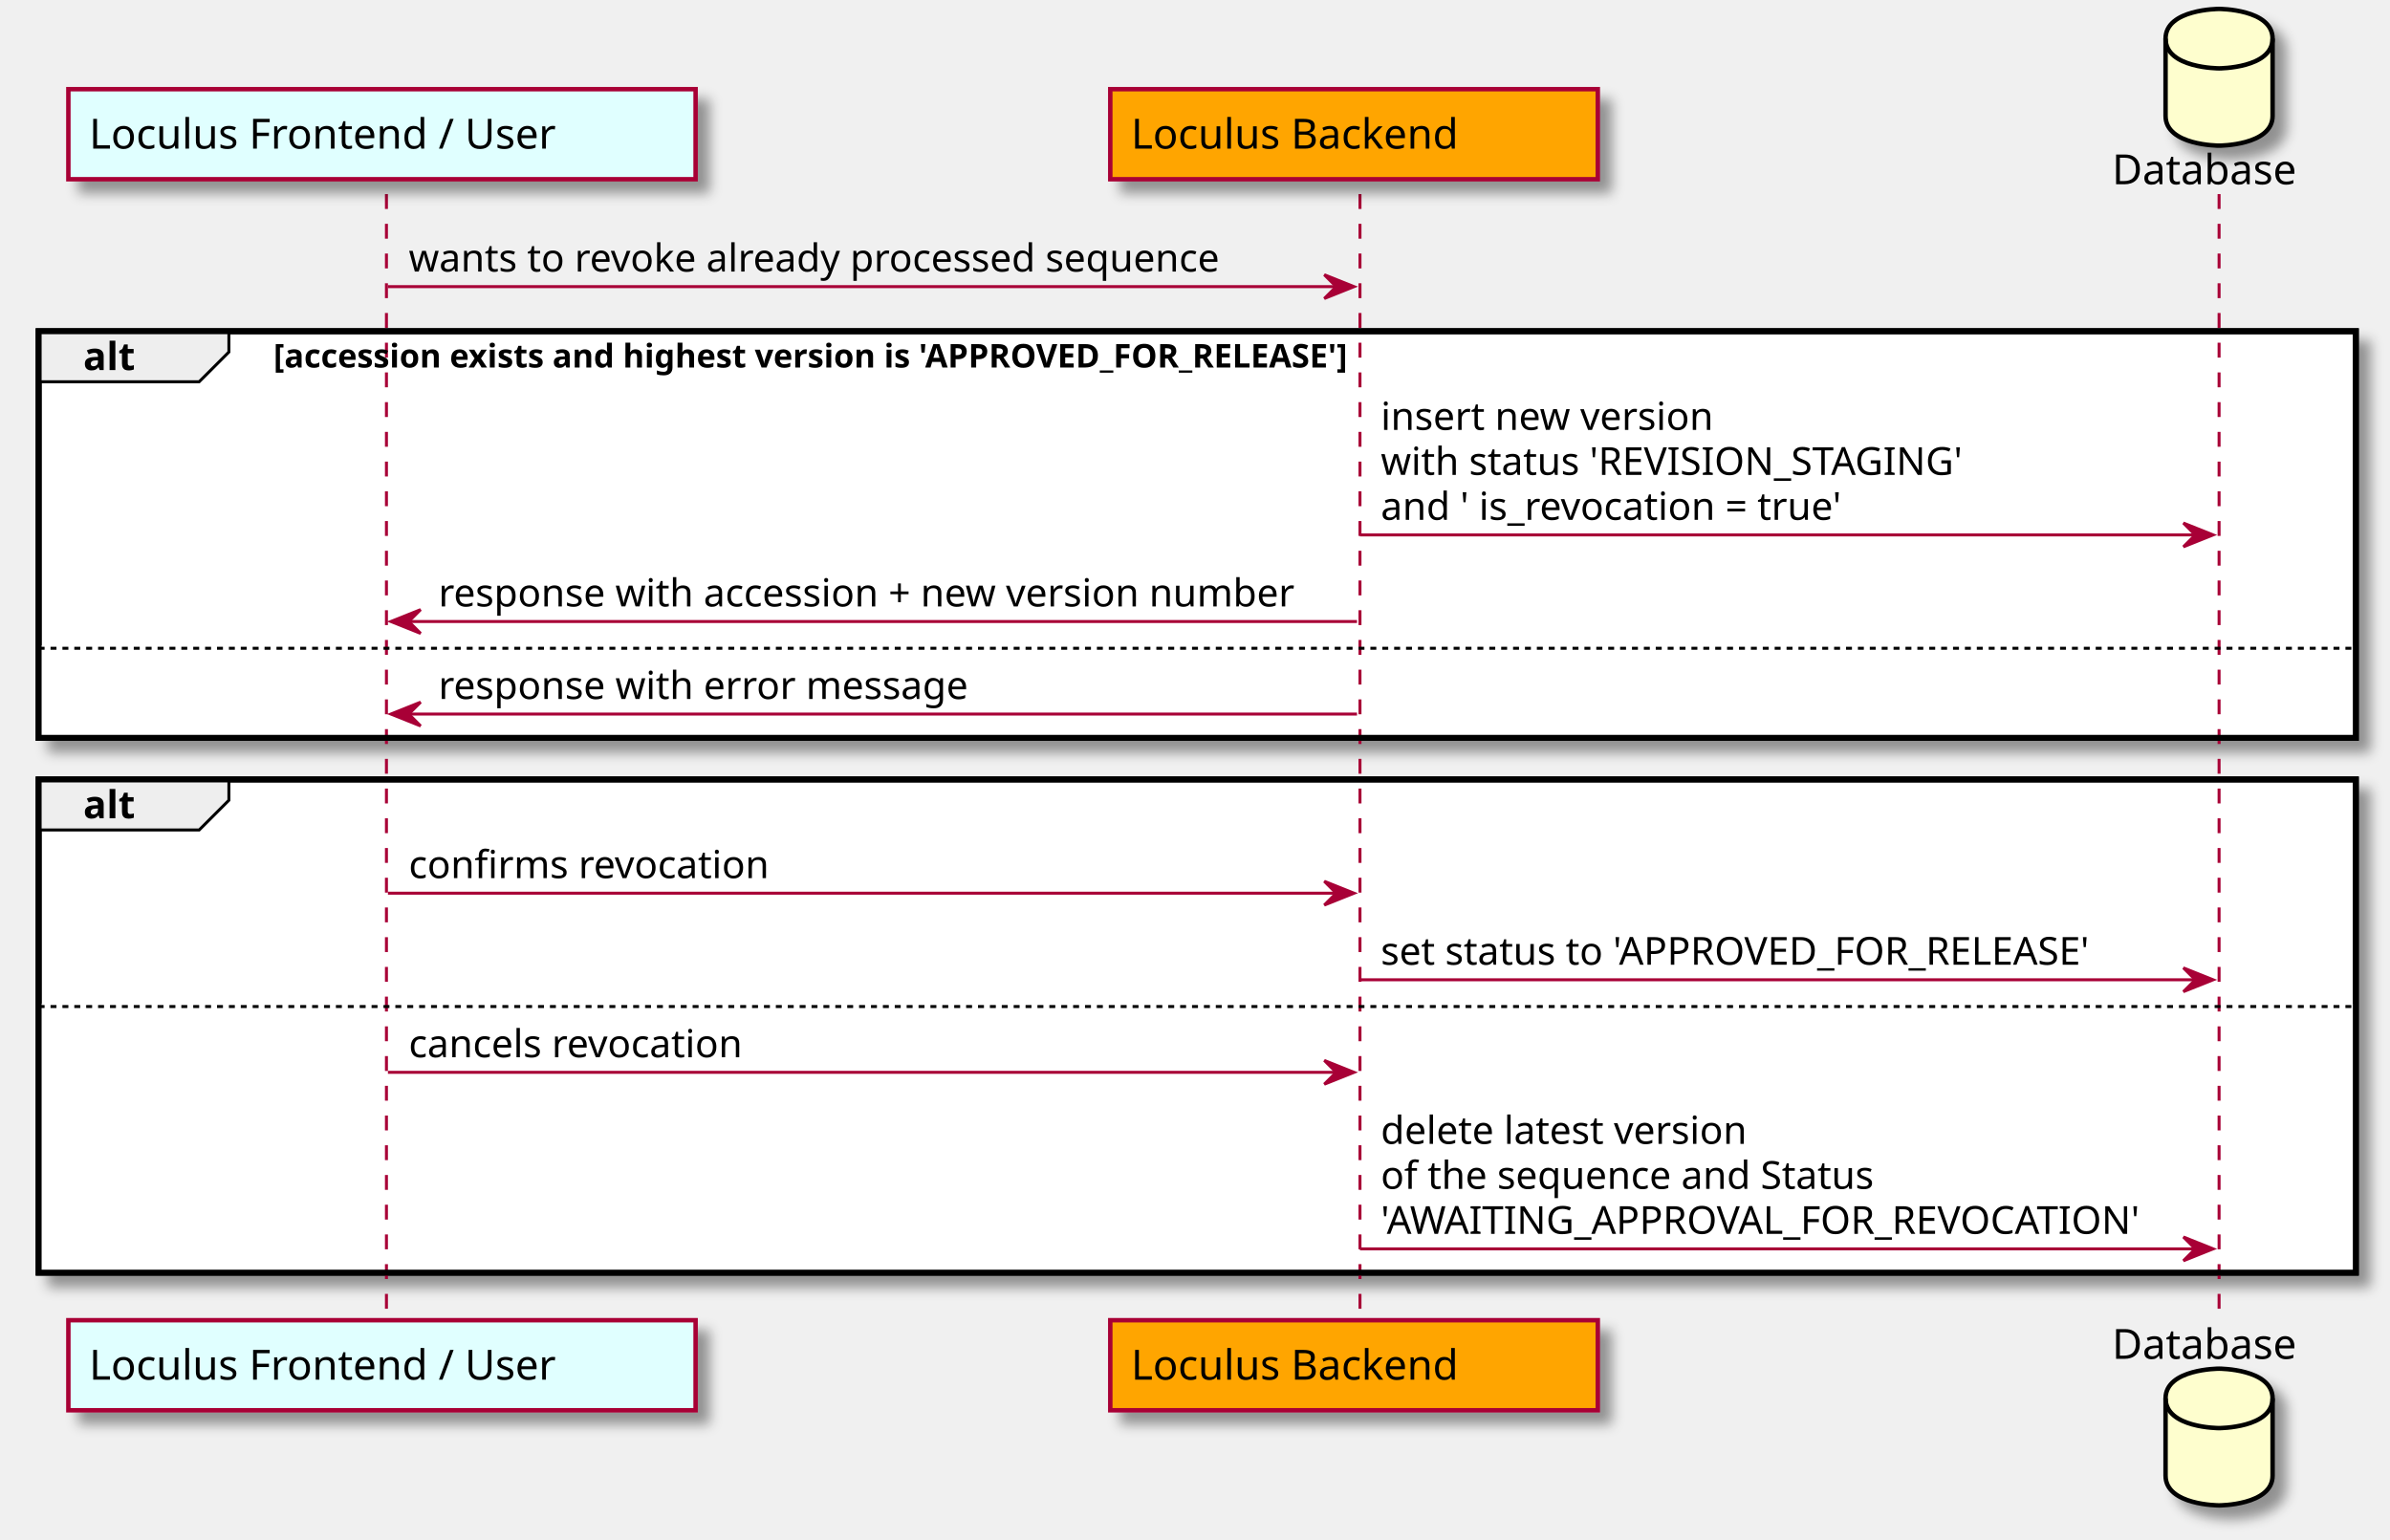
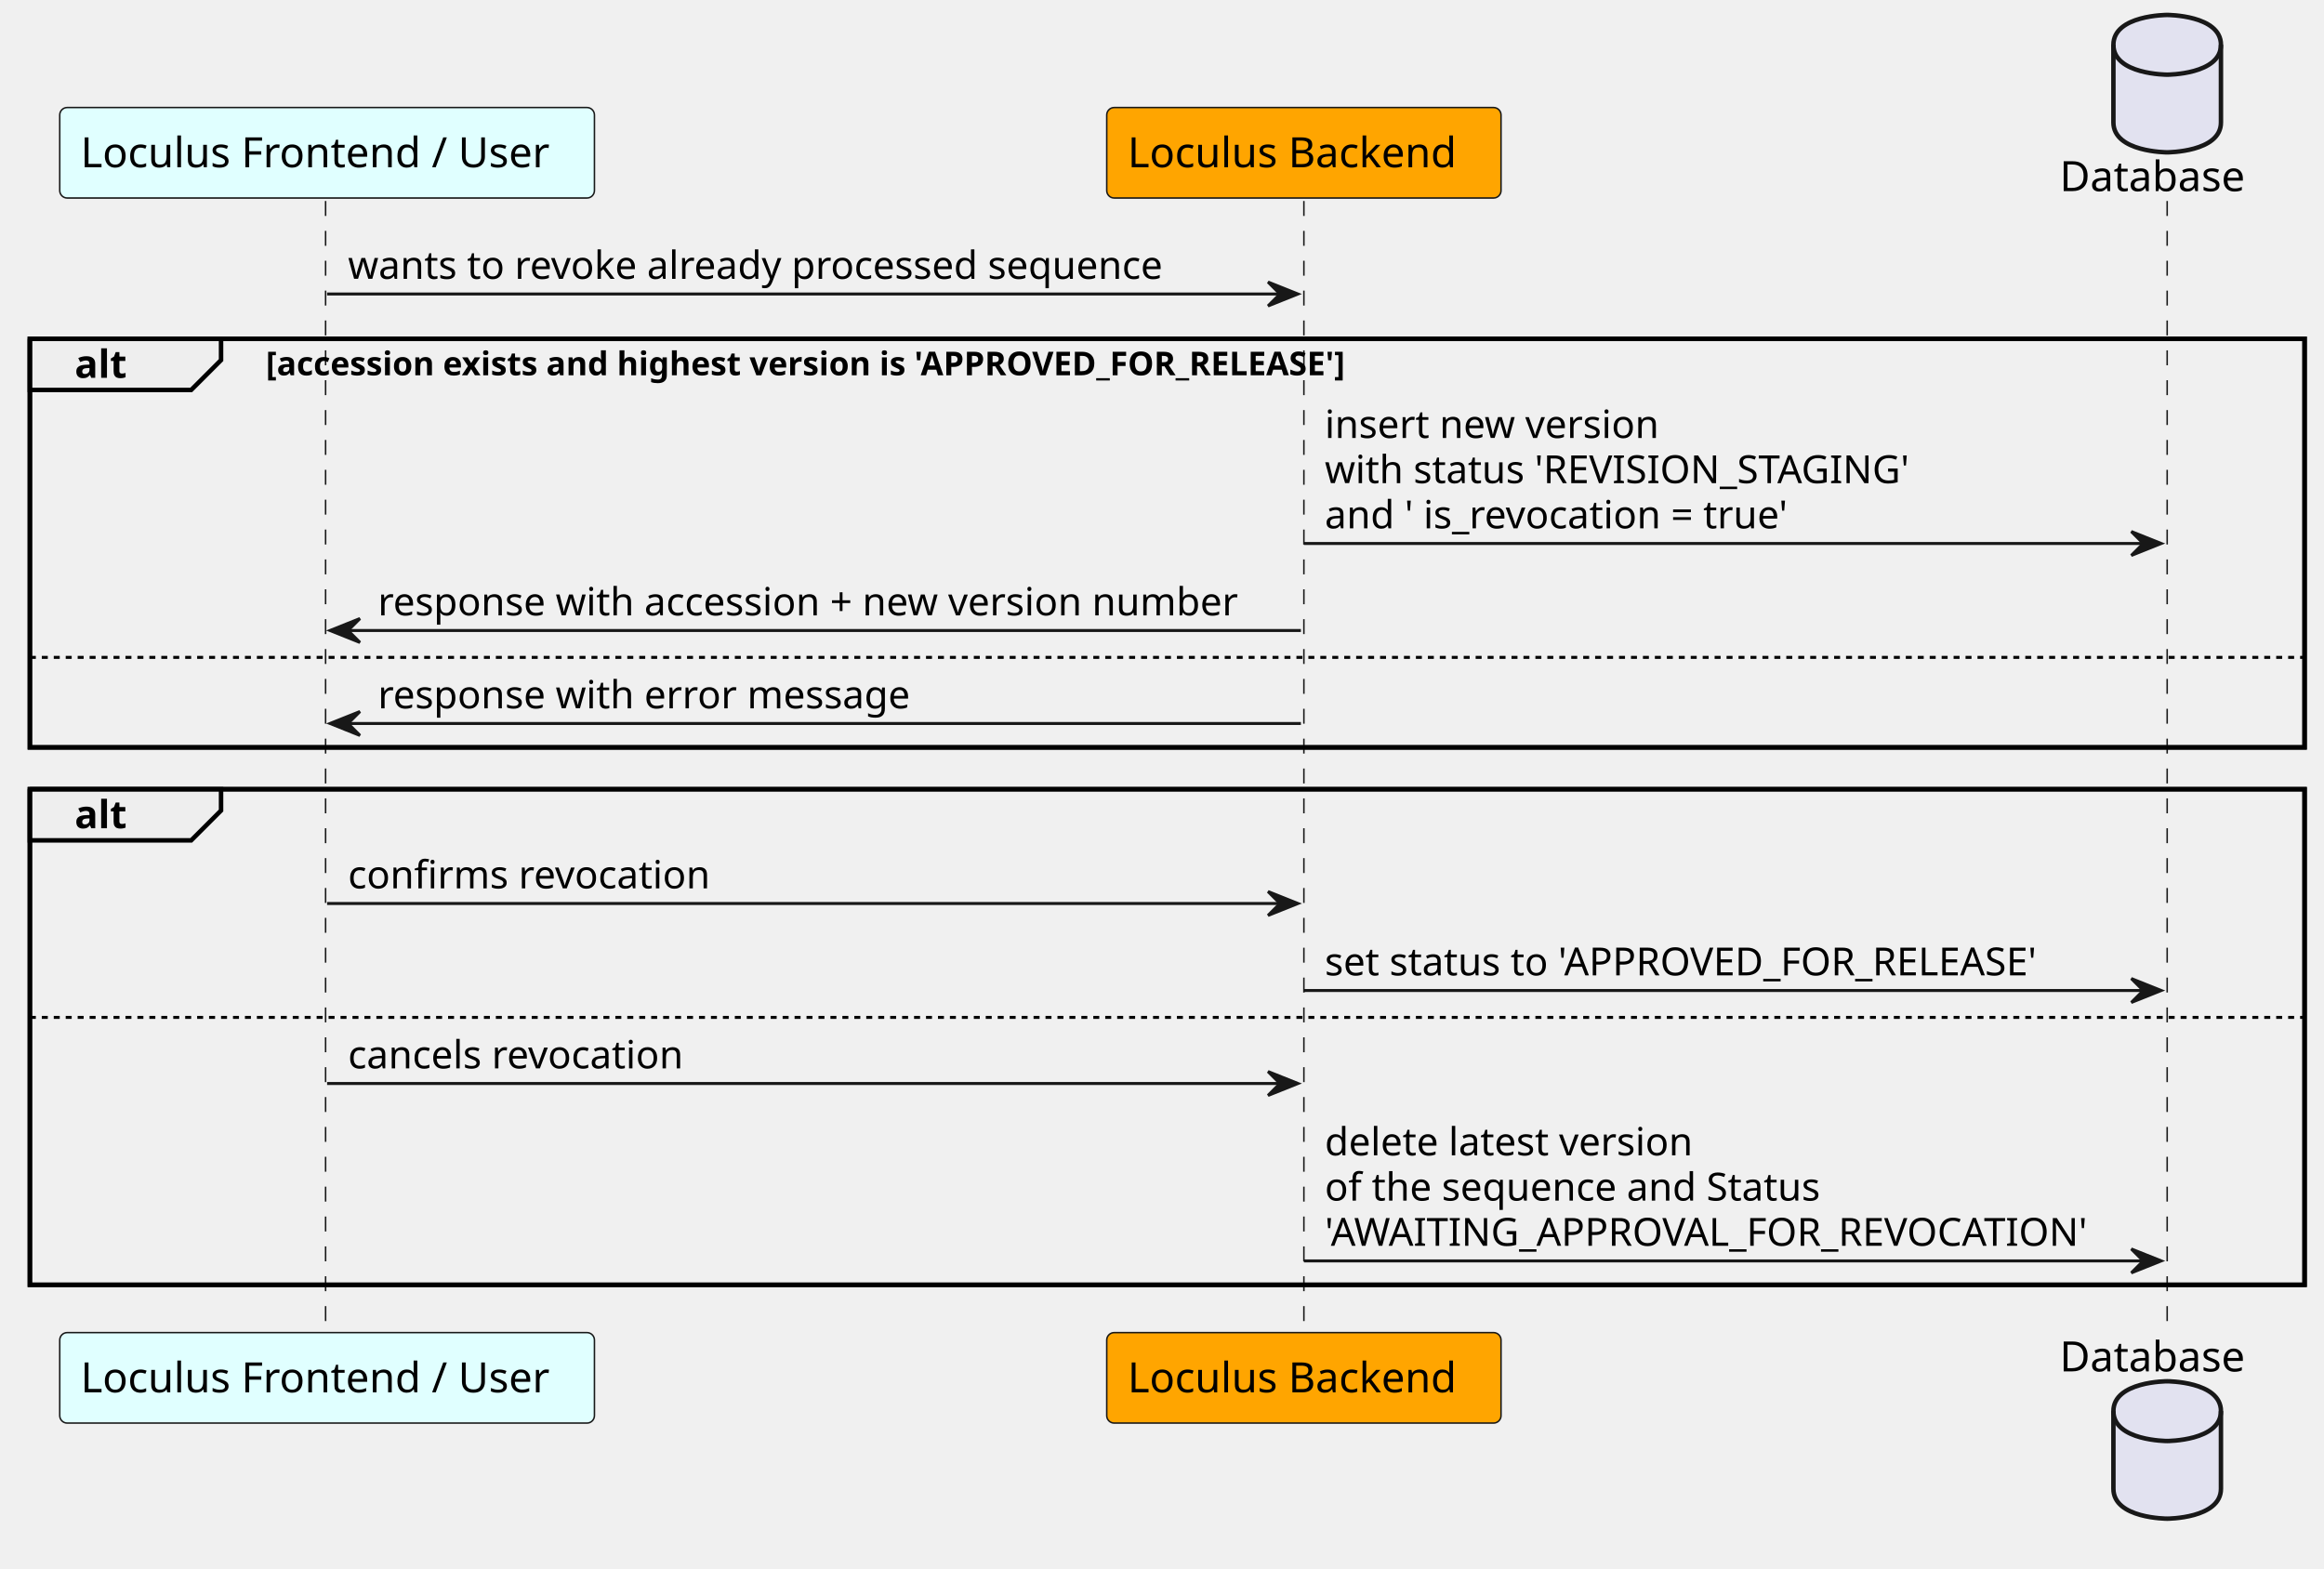
- <svg xmlns="http://www.w3.org/2000/svg" contentScriptType="application/ecmascript" contentStyleType="text/css" height="518px" preserveAspectRatio="none" style="width:804px;height:518px;" version="1.1" viewBox="0 0 804 518" width="804px" zoomAndPan="magnify">
-   <defs>
-     <filter height="300%" id="f1hyef98thtld9" width="300%" x="-1" y="-1">
-       <feGaussianBlur result="blurOut" stdDeviation="2.0" />
-       <feColorMatrix in="blurOut" result="blurOut2" type="matrix" values="0 0 0 0 0 0 0 0 0 0 0 0 0 0 0 0 0 0 .4 0" />
-       <feOffset dx="4.0" dy="4.0" in="blurOut2" result="blurOut3" />
-       <feBlend in="SourceGraphic" in2="blurOut3" mode="normal" />
-     </filter>
-   </defs>
+ <svg xmlns="http://www.w3.org/2000/svg" contentStyleType="text/css" height="525px" preserveAspectRatio="none" style="width:778px;height:525px;background:#FFFFFF;" version="1.1" viewBox="0 0 778 525" width="778px" zoomAndPan="magnify">
+   <defs />
  <g>
-     <rect fill="#FFFFFF" filter="url(#f1hyef98thtld9)" height="136.797" style="stroke: #000000; stroke-width: 2.0;" width="779.5" x="13" y="111.43" />
-     <rect fill="#FFFFFF" height="31.133" style="stroke: none; stroke-width: 1.0;" width="779.5" x="13" y="217.094" />
-     <rect fill="#FFFFFF" filter="url(#f1hyef98thtld9)" height="165.93" style="stroke: #000000; stroke-width: 2.0;" width="779.5" x="13" y="262.227" />
-     <rect fill="#FFFFFF" height="90.531" style="stroke: none; stroke-width: 1.0;" width="779.5" x="13" y="337.625" />
-     <line style="stroke: #A80036; stroke-width: 1.0; stroke-dasharray: 5.0,5.0;" x1="130" x2="130" y1="65.297" y2="445.156" />
-     <line style="stroke: #A80036; stroke-width: 1.0; stroke-dasharray: 5.0,5.0;" x1="457.5" x2="457.5" y1="65.297" y2="445.156" />
-     <line style="stroke: #A80036; stroke-width: 1.0; stroke-dasharray: 5.0,5.0;" x1="746.5" x2="746.5" y1="65.297" y2="445.156" />
-     <rect fill="#E0FFFF" filter="url(#f1hyef98thtld9)" height="30.297" style="stroke: #A80036; stroke-width: 1.5;" width="211" x="23" y="30" />
-     <text fill="#000000" font-family="sans-serif" font-size="14" lengthAdjust="spacingAndGlyphs" textLength="197" x="30" y="49.995">Loculus Frontend / User</text>
-     <rect fill="#E0FFFF" filter="url(#f1hyef98thtld9)" height="30.297" style="stroke: #A80036; stroke-width: 1.5;" width="211" x="23" y="444.156" />
-     <text fill="#000000" font-family="sans-serif" font-size="14" lengthAdjust="spacingAndGlyphs" textLength="197" x="30" y="464.151">Loculus Frontend / User</text>
-     <rect fill="#FFA500" filter="url(#f1hyef98thtld9)" height="30.297" style="stroke: #A80036; stroke-width: 1.5;" width="164" x="373.5" y="30" />
-     <text fill="#000000" font-family="sans-serif" font-size="14" lengthAdjust="spacingAndGlyphs" textLength="150" x="380.5" y="49.995">Loculus Backend</text>
-     <rect fill="#FFA500" filter="url(#f1hyef98thtld9)" height="30.297" style="stroke: #A80036; stroke-width: 1.5;" width="164" x="373.5" y="444.156" />
-     <text fill="#000000" font-family="sans-serif" font-size="14" lengthAdjust="spacingAndGlyphs" textLength="150" x="380.5" y="464.151">Loculus Backend</text>
-     <text fill="#000000" font-family="sans-serif" font-size="14" lengthAdjust="spacingAndGlyphs" textLength="66" x="710.5" y="61.995">Database</text>
-     <path d="M728.5,13 C728.5,3 746.5,3 746.5,3 C746.5,3 764.5,3 764.5,13 L764.5,39 C764.5,49 746.5,49 746.5,49 C746.5,49 728.5,49 728.5,39 L728.5,13 " fill="#FEFECE" filter="url(#f1hyef98thtld9)" style="stroke: #000000; stroke-width: 1.5;" />
-     <path d="M728.5,13 C728.5,23 746.5,23 746.5,23 C746.5,23 764.5,23 764.5,13 " fill="none" style="stroke: #000000; stroke-width: 1.5;" />
-     <text fill="#000000" font-family="sans-serif" font-size="14" lengthAdjust="spacingAndGlyphs" textLength="66" x="710.5" y="457.151">Database</text>
-     <path d="M728.5,470.453 C728.5,460.453 746.5,460.453 746.5,460.453 C746.5,460.453 764.5,460.453 764.5,470.453 L764.5,496.453 C764.5,506.453 746.5,506.453 746.5,506.453 C746.5,506.453 728.5,506.453 728.5,496.453 L728.5,470.453 " fill="#FEFECE" filter="url(#f1hyef98thtld9)" style="stroke: #000000; stroke-width: 1.5;" />
-     <path d="M728.5,470.453 C728.5,480.453 746.5,480.453 746.5,480.453 C746.5,480.453 764.5,480.453 764.5,470.453 " fill="none" style="stroke: #000000; stroke-width: 1.5;" />
-     <polygon fill="#A80036" points="445.5,92.43,455.5,96.43,445.5,100.43,449.5,96.43" style="stroke: #A80036; stroke-width: 1.0;" />
-     <line style="stroke: #A80036; stroke-width: 1.0;" x1="130.5" x2="451.5" y1="96.43" y2="96.43" />
-     <text fill="#000000" font-family="sans-serif" font-size="13" lengthAdjust="spacingAndGlyphs" textLength="288" x="137.5" y="91.364">wants to revoke already processed sequence</text>
-     <path d="M13,111.43 L77,111.43 L77,118.43 L67,128.43 L13,128.43 L13,111.43 " fill="#EEEEEE" style="stroke: #000000; stroke-width: 1.0;" />
-     <rect fill="none" height="136.797" style="stroke: #000000; stroke-width: 2.0;" width="779.5" x="13" y="111.43" />
-     <text fill="#000000" font-family="sans-serif" font-size="13" font-weight="bold" lengthAdjust="spacingAndGlyphs" textLength="19" x="28" y="124.497">alt</text>
-     <text fill="#000000" font-family="sans-serif" font-size="11" font-weight="bold" lengthAdjust="spacingAndGlyphs" textLength="432" x="92" y="123.64">[accession exists and highest version is 'APPROVED_FOR_RELEASE']</text>
-     <polygon fill="#A80036" points="734.5,175.961,744.5,179.961,734.5,183.961,738.5,179.961" style="stroke: #A80036; stroke-width: 1.0;" />
-     <line style="stroke: #A80036; stroke-width: 1.0;" x1="457.5" x2="740.5" y1="179.961" y2="179.961" />
-     <text fill="#000000" font-family="sans-serif" font-size="13" lengthAdjust="spacingAndGlyphs" textLength="115" x="464.5" y="144.629">insert new version</text>
-     <text fill="#000000" font-family="sans-serif" font-size="13" lengthAdjust="spacingAndGlyphs" textLength="204" x="464.5" y="159.762">with status 'REVISION_STAGING'</text>
-     <text fill="#000000" font-family="sans-serif" font-size="13" lengthAdjust="spacingAndGlyphs" textLength="167" x="464.5" y="174.895">and ' is_revocation = true'</text>
-     <polygon fill="#A80036" points="141.5,205.094,131.5,209.094,141.5,213.094,137.5,209.094" style="stroke: #A80036; stroke-width: 1.0;" />
-     <line style="stroke: #A80036; stroke-width: 1.0;" x1="135.5" x2="456.5" y1="209.094" y2="209.094" />
-     <text fill="#000000" font-family="sans-serif" font-size="13" lengthAdjust="spacingAndGlyphs" textLength="303" x="147.5" y="204.028">response with accession + new version number</text>
-     <line style="stroke: #000000; stroke-width: 1.0; stroke-dasharray: 2.0,2.0;" x1="13" x2="792.5" y1="218.094" y2="218.094" />
-     <polygon fill="#A80036" points="141.5,236.227,131.5,240.227,141.5,244.227,137.5,240.227" style="stroke: #A80036; stroke-width: 1.0;" />
-     <line style="stroke: #A80036; stroke-width: 1.0;" x1="135.5" x2="456.5" y1="240.227" y2="240.227" />
-     <text fill="#000000" font-family="sans-serif" font-size="13" lengthAdjust="spacingAndGlyphs" textLength="186" x="147.5" y="235.161">response with error message</text>
-     <path d="M13,262.227 L77,262.227 L77,269.227 L67,279.227 L13,279.227 L13,262.227 " fill="#EEEEEE" style="stroke: #000000; stroke-width: 1.0;" />
-     <rect fill="none" height="165.93" style="stroke: #000000; stroke-width: 2.0;" width="779.5" x="13" y="262.227" />
-     <text fill="#000000" font-family="sans-serif" font-size="13" font-weight="bold" lengthAdjust="spacingAndGlyphs" textLength="19" x="28" y="275.293">alt</text>
-     <polygon fill="#A80036" points="445.5,296.492,455.5,300.492,445.5,304.492,449.5,300.492" style="stroke: #A80036; stroke-width: 1.0;" />
-     <line style="stroke: #A80036; stroke-width: 1.0;" x1="130.5" x2="451.5" y1="300.492" y2="300.492" />
-     <text fill="#000000" font-family="sans-serif" font-size="13" lengthAdjust="spacingAndGlyphs" textLength="126" x="137.5" y="295.426">confirms revocation</text>
-     <polygon fill="#A80036" points="734.5,325.625,744.5,329.625,734.5,333.625,738.5,329.625" style="stroke: #A80036; stroke-width: 1.0;" />
-     <line style="stroke: #A80036; stroke-width: 1.0;" x1="457.5" x2="740.5" y1="329.625" y2="329.625" />
-     <text fill="#000000" font-family="sans-serif" font-size="13" lengthAdjust="spacingAndGlyphs" textLength="257" x="464.5" y="324.559">set status to 'APPROVED_FOR_RELEASE'</text>
-     <line style="stroke: #000000; stroke-width: 1.0; stroke-dasharray: 2.0,2.0;" x1="13" x2="792.5" y1="338.625" y2="338.625" />
-     <polygon fill="#A80036" points="445.5,356.758,455.5,360.758,445.5,364.758,449.5,360.758" style="stroke: #A80036; stroke-width: 1.0;" />
-     <line style="stroke: #A80036; stroke-width: 1.0;" x1="130.5" x2="451.5" y1="360.758" y2="360.758" />
-     <text fill="#000000" font-family="sans-serif" font-size="13" lengthAdjust="spacingAndGlyphs" textLength="119" x="137.5" y="355.692">cancels revocation</text>
-     <polygon fill="#A80036" points="734.5,416.156,744.5,420.156,734.5,424.156,738.5,420.156" style="stroke: #A80036; stroke-width: 1.0;" />
-     <line style="stroke: #A80036; stroke-width: 1.0;" x1="457.5" x2="740.5" y1="420.156" y2="420.156" />
-     <text fill="#000000" font-family="sans-serif" font-size="13" lengthAdjust="spacingAndGlyphs" textLength="130" x="464.5" y="384.825">delete latest version</text>
-     <text fill="#000000" font-family="sans-serif" font-size="13" lengthAdjust="spacingAndGlyphs" textLength="177" x="464.5" y="399.957">of the sequence and Status</text>
-     <text fill="#000000" font-family="sans-serif" font-size="13" lengthAdjust="spacingAndGlyphs" textLength="265" x="464.5" y="415.09">'AWAITING_APPROVAL_FOR_REVOCATION'</text>
+     <rect fill="none" height="136.797" style="stroke:#000000;stroke-width:1.5;" width="761.5" x="10" y="113.43" />
+     <rect fill="none" height="165.93" style="stroke:#000000;stroke-width:1.5;" width="761.5" x="10" y="264.227" />
+     <line style="stroke:#181818;stroke-width:0.5;stroke-dasharray:5.0,5.0;" x1="109" x2="109" y1="67.297" y2="447.156" />
+     <line style="stroke:#181818;stroke-width:0.5;stroke-dasharray:5.0,5.0;" x1="436.5" x2="436.5" y1="67.297" y2="447.156" />
+     <line style="stroke:#181818;stroke-width:0.5;stroke-dasharray:5.0,5.0;" x1="725.5" x2="725.5" y1="67.297" y2="447.156" />
+     <rect fill="#E0FFFF" height="30.297" rx="2.5" ry="2.5" style="stroke:#181818;stroke-width:0.5;" width="179" x="20" y="36" />
+     <text fill="#000000" font-family="sans-serif" font-size="14" lengthAdjust="spacing" textLength="165" x="27" y="55.995">Loculus Frontend / User</text>
+     <rect fill="#E0FFFF" height="30.297" rx="2.5" ry="2.5" style="stroke:#181818;stroke-width:0.5;" width="179" x="20" y="446.156" />
+     <text fill="#000000" font-family="sans-serif" font-size="14" lengthAdjust="spacing" textLength="165" x="27" y="466.151">Loculus Frontend / User</text>
+     <rect fill="#FFA500" height="30.297" rx="2.5" ry="2.5" style="stroke:#181818;stroke-width:0.5;" width="132" x="370.5" y="36" />
+     <text fill="#000000" font-family="sans-serif" font-size="14" lengthAdjust="spacing" textLength="118" x="377.5" y="55.995">Loculus Backend</text>
+     <rect fill="#FFA500" height="30.297" rx="2.5" ry="2.5" style="stroke:#181818;stroke-width:0.5;" width="132" x="370.5" y="446.156" />
+     <text fill="#000000" font-family="sans-serif" font-size="14" lengthAdjust="spacing" textLength="118" x="377.5" y="466.151">Loculus Backend</text>
+     <text fill="#000000" font-family="sans-serif" font-size="14" lengthAdjust="spacing" textLength="66" x="689.5" y="63.995">Database</text>
+     <path d="M707.5,15 C707.5,5 725.5,5 725.5,5 C725.5,5 743.5,5 743.5,15 L743.5,41 C743.5,51 725.5,51 725.5,51 C725.5,51 707.5,51 707.5,41 L707.5,15 " fill="#E2E2F0" style="stroke:#181818;stroke-width:1.5;" />
+     <path d="M707.5,15 C707.5,25 725.5,25 725.5,25 C725.5,25 743.5,25 743.5,15 " fill="none" style="stroke:#181818;stroke-width:1.5;" />
+     <text fill="#000000" font-family="sans-serif" font-size="14" lengthAdjust="spacing" textLength="66" x="689.5" y="459.151">Database</text>
+     <path d="M707.5,472.453 C707.5,462.453 725.5,462.453 725.5,462.453 C725.5,462.453 743.5,462.453 743.5,472.453 L743.5,498.453 C743.5,508.453 725.5,508.453 725.5,508.453 C725.5,508.453 707.5,508.453 707.5,498.453 L707.5,472.453 " fill="#E2E2F0" style="stroke:#181818;stroke-width:1.5;" />
+     <path d="M707.5,472.453 C707.5,482.453 725.5,482.453 725.5,482.453 C725.5,482.453 743.5,482.453 743.5,472.453 " fill="none" style="stroke:#181818;stroke-width:1.5;" />
+     <polygon fill="#181818" points="424.5,94.43,434.5,98.43,424.5,102.43,428.5,98.43" style="stroke:#181818;stroke-width:1.0;" />
+     <line style="stroke:#181818;stroke-width:1.0;" x1="109.5" x2="430.5" y1="98.43" y2="98.43" />
+     <text fill="#000000" font-family="sans-serif" font-size="13" lengthAdjust="spacing" textLength="288" x="116.5" y="93.364">wants to revoke already processed sequence</text>
+     <path d="M10,113.43 L74,113.43 L74,120.562 L64,130.562 L10,130.562 L10,113.43 " fill="#EEEEEE" style="stroke:#000000;stroke-width:1.5;" />
+     <rect fill="none" height="136.797" style="stroke:#000000;stroke-width:1.5;" width="761.5" x="10" y="113.43" />
+     <text fill="#000000" font-family="sans-serif" font-size="13" font-weight="bold" lengthAdjust="spacing" textLength="19" x="25" y="126.497">alt</text>
+     <text fill="#000000" font-family="sans-serif" font-size="11" font-weight="bold" lengthAdjust="spacing" textLength="432" x="89" y="125.64">[accession exists and highest version is 'APPROVED_FOR_RELEASE']</text>
+     <polygon fill="#181818" points="713.5,177.961,723.5,181.961,713.5,185.961,717.5,181.961" style="stroke:#181818;stroke-width:1.0;" />
+     <line style="stroke:#181818;stroke-width:1.0;" x1="436.5" x2="719.5" y1="181.961" y2="181.961" />
+     <text fill="#000000" font-family="sans-serif" font-size="13" lengthAdjust="spacing" textLength="115" x="443.5" y="146.629">insert new version</text>
+     <text fill="#000000" font-family="sans-serif" font-size="13" lengthAdjust="spacing" textLength="204" x="443.5" y="161.762">with status 'REVISION_STAGING'</text>
+     <text fill="#000000" font-family="sans-serif" font-size="13" lengthAdjust="spacing" textLength="167" x="443.5" y="176.895">and ' is_revocation = true'</text>
+     <polygon fill="#181818" points="120.5,207.094,110.5,211.094,120.5,215.094,116.5,211.094" style="stroke:#181818;stroke-width:1.0;" />
+     <line style="stroke:#181818;stroke-width:1.0;" x1="114.5" x2="435.5" y1="211.094" y2="211.094" />
+     <text fill="#000000" font-family="sans-serif" font-size="13" lengthAdjust="spacing" textLength="303" x="126.5" y="206.028">response with accession + new version number</text>
+     <line style="stroke:#000000;stroke-width:1.0;stroke-dasharray:2.0,2.0;" x1="10" x2="771.5" y1="220.094" y2="220.094" />
+     <polygon fill="#181818" points="120.5,238.227,110.5,242.227,120.5,246.227,116.5,242.227" style="stroke:#181818;stroke-width:1.0;" />
+     <line style="stroke:#181818;stroke-width:1.0;" x1="114.5" x2="435.5" y1="242.227" y2="242.227" />
+     <text fill="#000000" font-family="sans-serif" font-size="13" lengthAdjust="spacing" textLength="186" x="126.5" y="237.161">response with error message</text>
+     <path d="M10,264.227 L74,264.227 L74,271.359 L64,281.359 L10,281.359 L10,264.227 " fill="#EEEEEE" style="stroke:#000000;stroke-width:1.5;" />
+     <rect fill="none" height="165.93" style="stroke:#000000;stroke-width:1.5;" width="761.5" x="10" y="264.227" />
+     <text fill="#000000" font-family="sans-serif" font-size="13" font-weight="bold" lengthAdjust="spacing" textLength="19" x="25" y="277.293">alt</text>
+     <polygon fill="#181818" points="424.5,298.492,434.5,302.492,424.5,306.492,428.5,302.492" style="stroke:#181818;stroke-width:1.0;" />
+     <line style="stroke:#181818;stroke-width:1.0;" x1="109.5" x2="430.5" y1="302.492" y2="302.492" />
+     <text fill="#000000" font-family="sans-serif" font-size="13" lengthAdjust="spacing" textLength="126" x="116.5" y="297.426">confirms revocation</text>
+     <polygon fill="#181818" points="713.5,327.625,723.5,331.625,713.5,335.625,717.5,331.625" style="stroke:#181818;stroke-width:1.0;" />
+     <line style="stroke:#181818;stroke-width:1.0;" x1="436.5" x2="719.5" y1="331.625" y2="331.625" />
+     <text fill="#000000" font-family="sans-serif" font-size="13" lengthAdjust="spacing" textLength="257" x="443.5" y="326.559">set status to 'APPROVED_FOR_RELEASE'</text>
+     <line style="stroke:#000000;stroke-width:1.0;stroke-dasharray:2.0,2.0;" x1="10" x2="771.5" y1="340.625" y2="340.625" />
+     <polygon fill="#181818" points="424.5,358.758,434.5,362.758,424.5,366.758,428.5,362.758" style="stroke:#181818;stroke-width:1.0;" />
+     <line style="stroke:#181818;stroke-width:1.0;" x1="109.5" x2="430.5" y1="362.758" y2="362.758" />
+     <text fill="#000000" font-family="sans-serif" font-size="13" lengthAdjust="spacing" textLength="119" x="116.5" y="357.692">cancels revocation</text>
+     <polygon fill="#181818" points="713.5,418.156,723.5,422.156,713.5,426.156,717.5,422.156" style="stroke:#181818;stroke-width:1.0;" />
+     <line style="stroke:#181818;stroke-width:1.0;" x1="436.5" x2="719.5" y1="422.156" y2="422.156" />
+     <text fill="#000000" font-family="sans-serif" font-size="13" lengthAdjust="spacing" textLength="130" x="443.5" y="386.825">delete latest version</text>
+     <text fill="#000000" font-family="sans-serif" font-size="13" lengthAdjust="spacing" textLength="177" x="443.5" y="401.957">of the sequence and Status</text>
+     <text fill="#000000" font-family="sans-serif" font-size="13" lengthAdjust="spacing" textLength="265" x="443.5" y="417.09">'AWAITING_APPROVAL_FOR_REVOCATION'</text>
  </g>
</svg>
